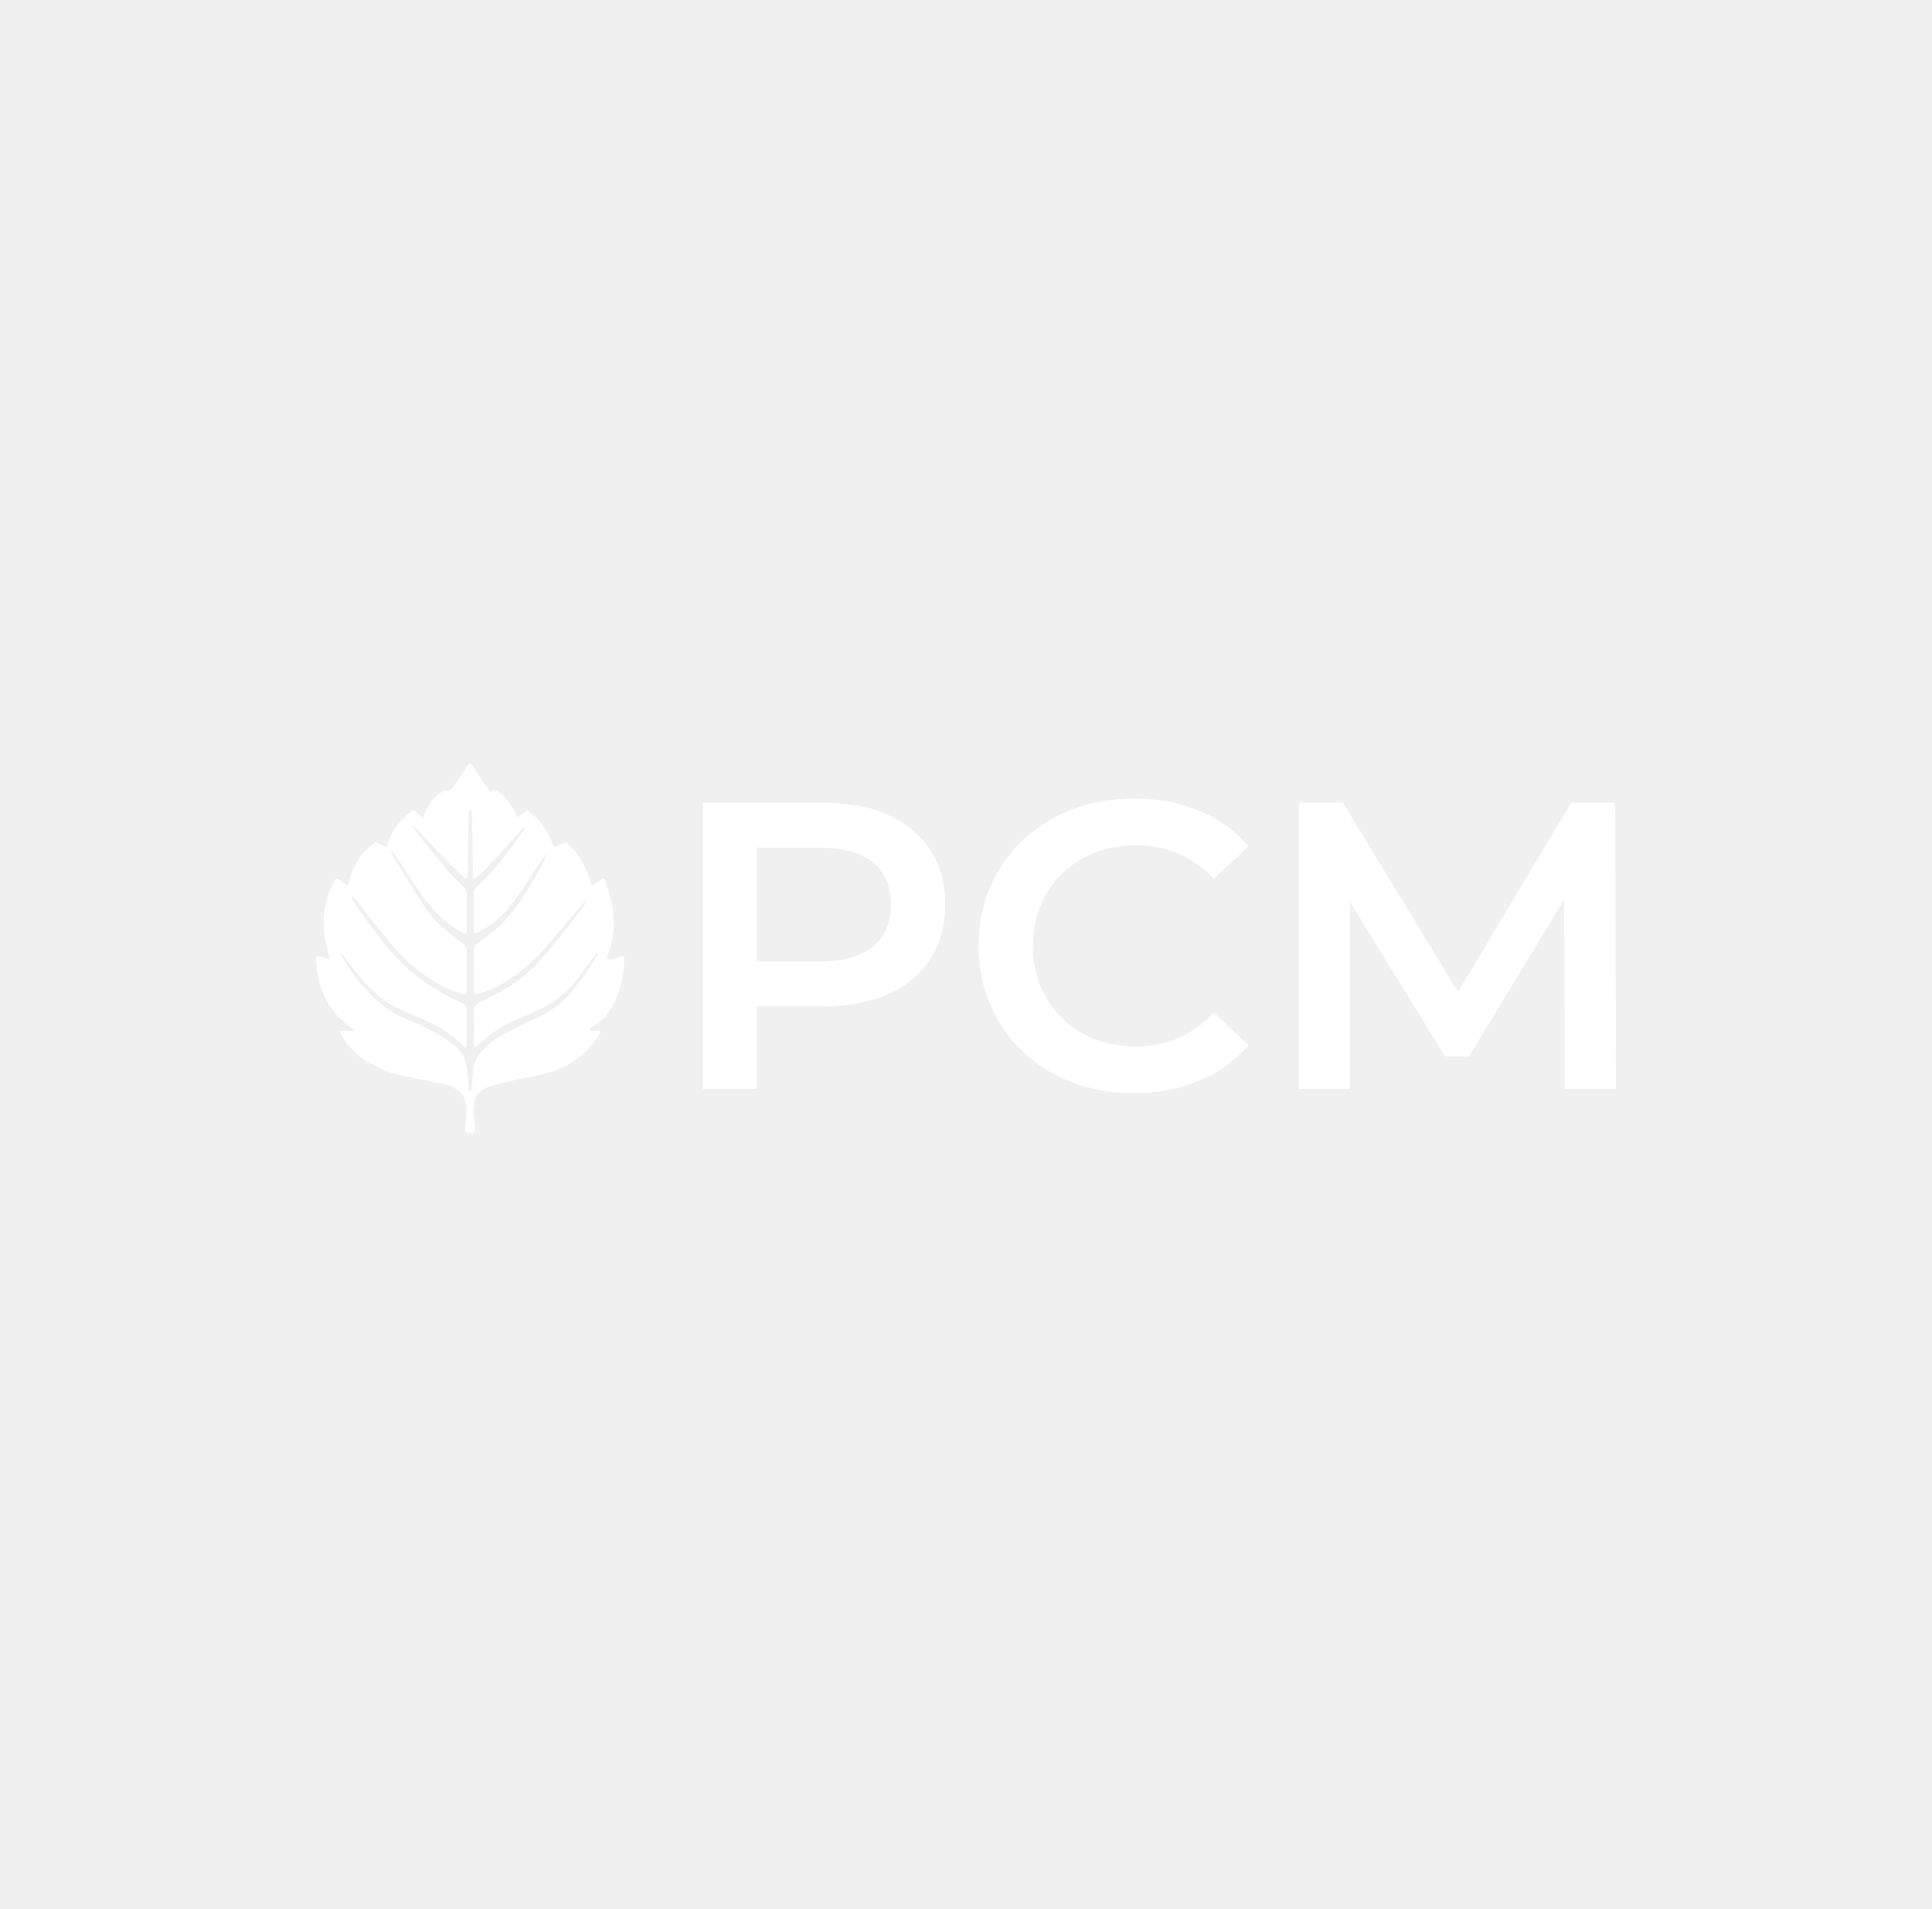
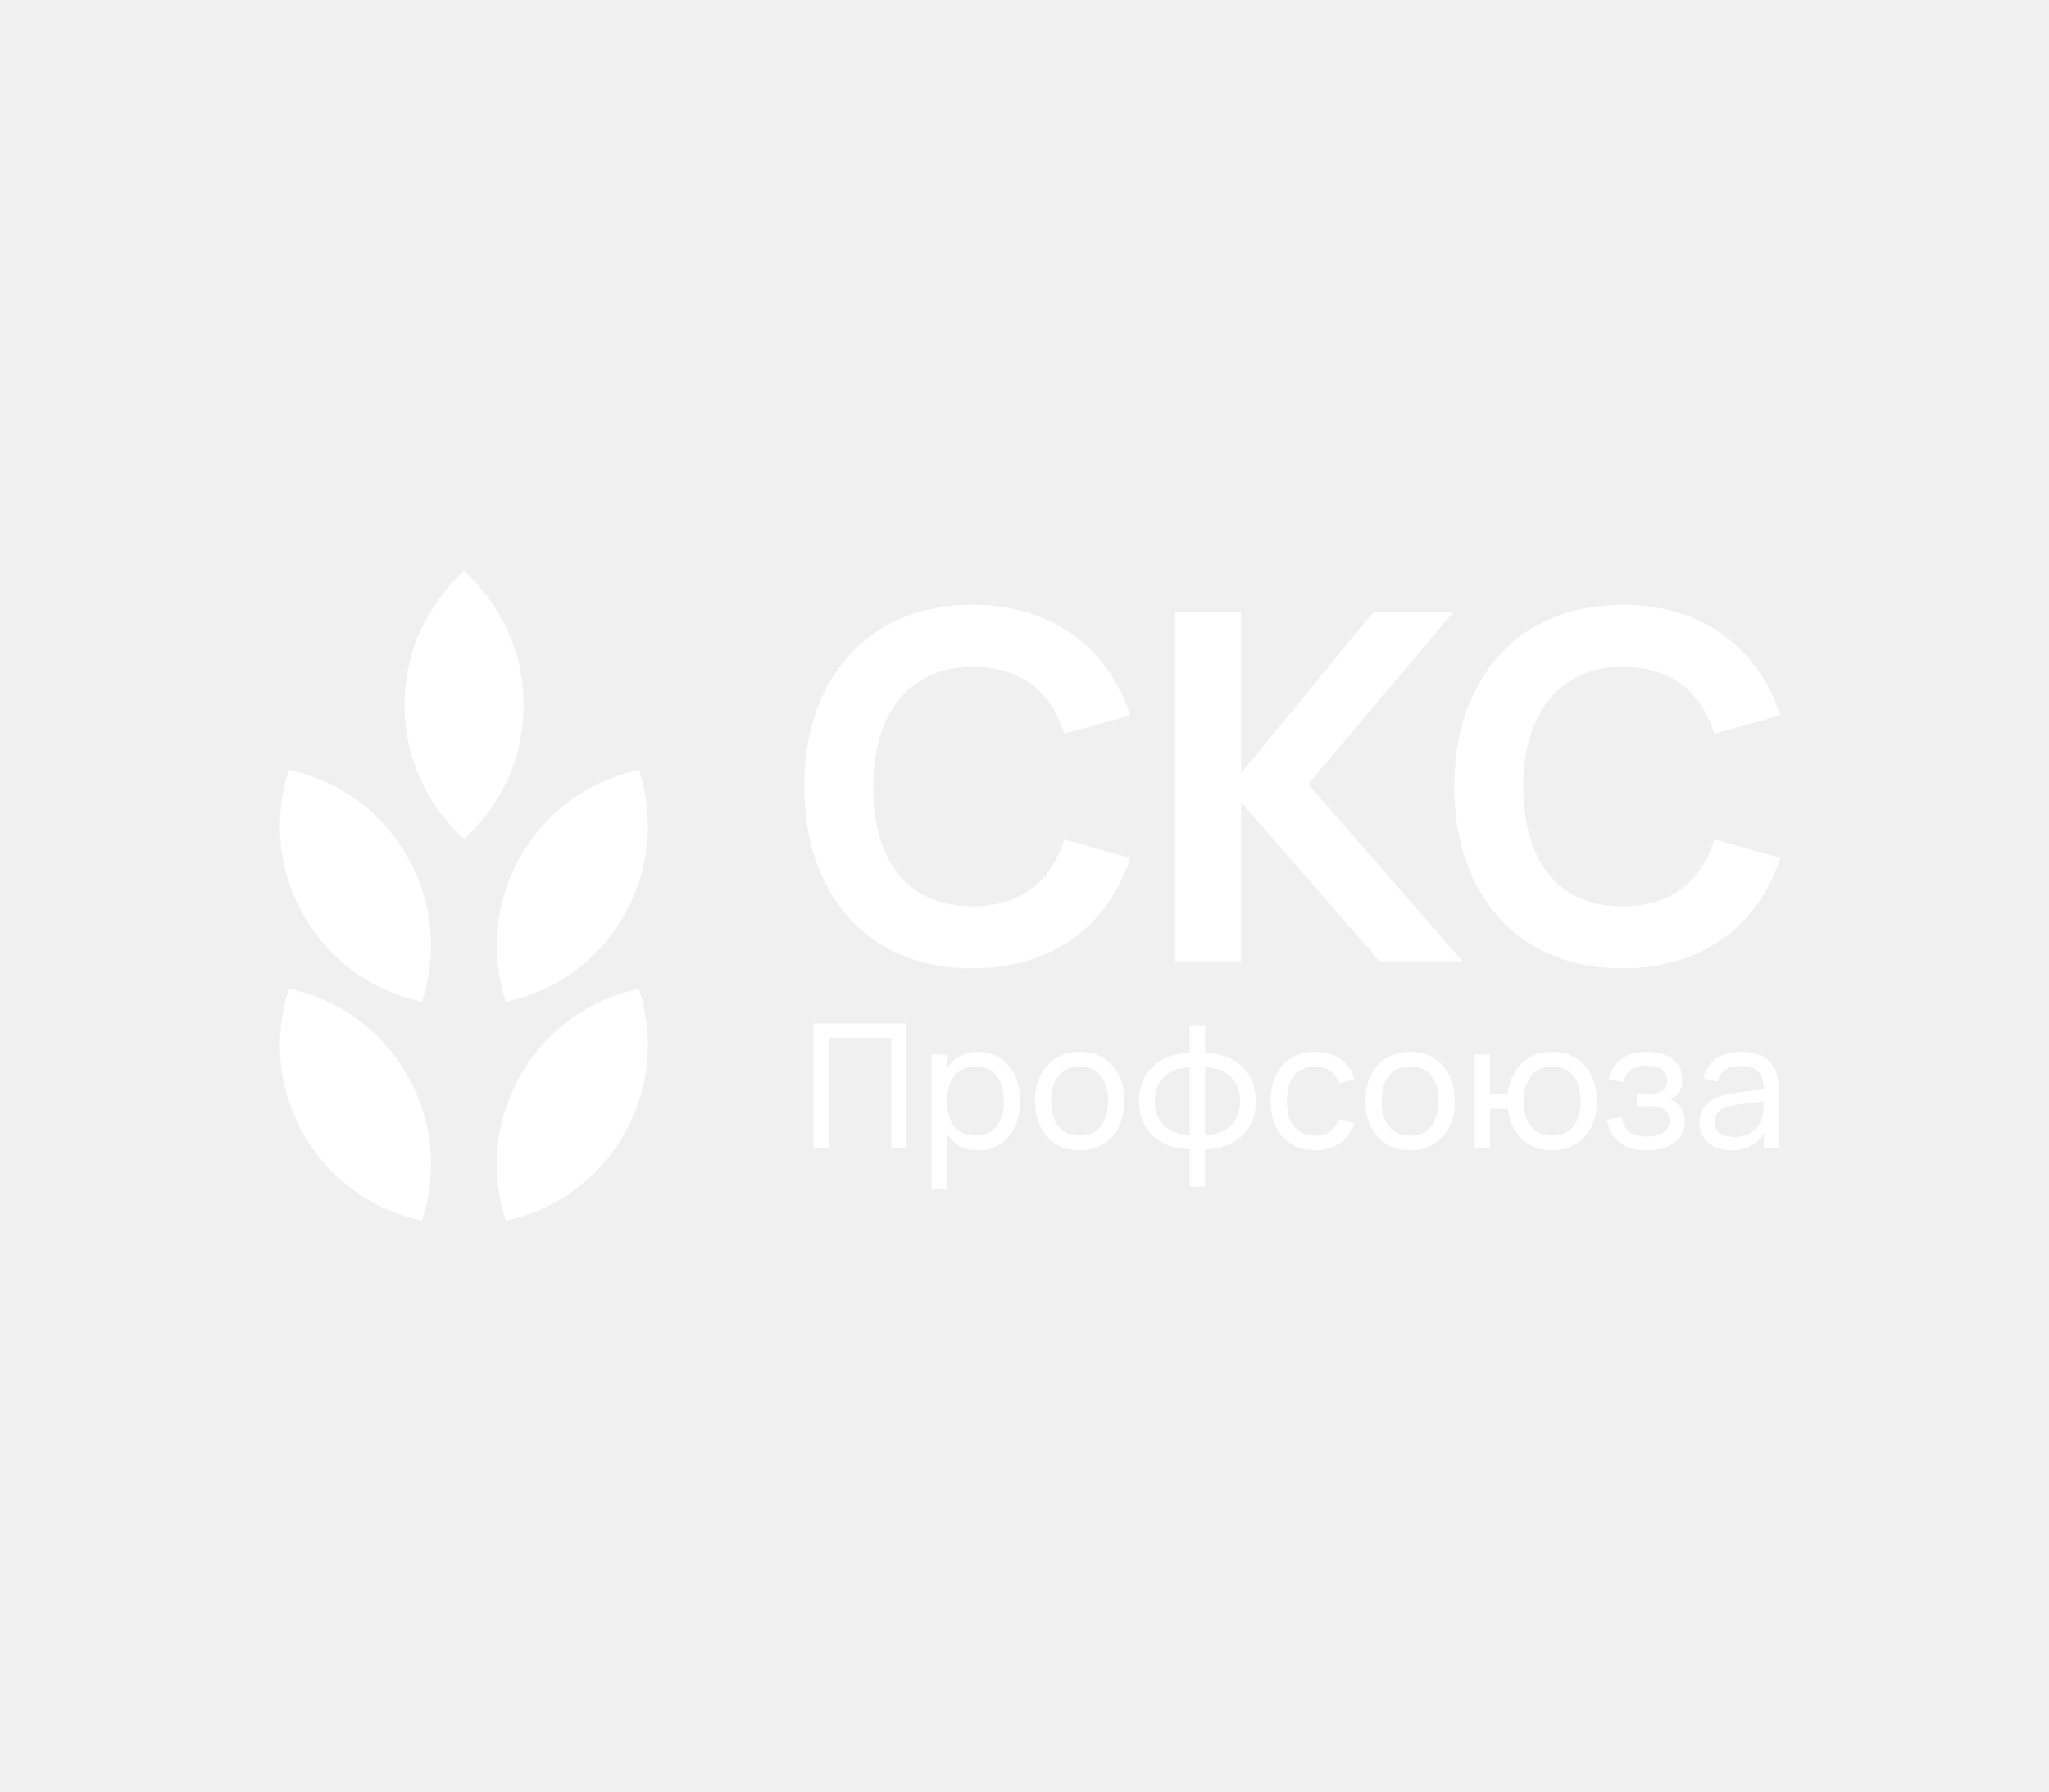
- <svg xmlns="http://www.w3.org/2000/svg" width="162" height="160" viewBox="0 0 162 160" fill="none">
-   <path d="M52.167 80.175C51.956 80.225 51.749 80.292 51.539 80.345C51.4 80.377 51.257 80.403 51.118 80.427C51.041 80.441 50.967 80.438 50.917 80.368C50.864 80.298 50.884 80.23 50.92 80.163C52.146 77.165 50.914 74.469 50.789 73.927C50.724 73.646 50.585 73.605 50.357 73.781C50.165 73.927 49.963 74.059 49.762 74.194C49.712 74.226 49.649 74.246 49.593 74.264C48.942 71.767 47.985 71.246 47.639 70.783C47.582 70.616 47.496 70.578 47.331 70.651C47.15 70.731 46.975 70.824 46.797 70.909C46.729 70.941 46.655 70.968 46.581 70.991C46.495 71.017 46.416 70.991 46.392 70.906C45.456 68.634 44.813 68.505 44.443 68.14C44.322 67.914 44.248 67.905 44.046 68.061C43.875 68.195 43.697 68.324 43.519 68.453C43.478 68.485 43.425 68.508 43.374 68.532C43.262 68.582 43.039 67.326 41.929 66.497C41.671 66.245 41.739 66.216 41.446 66.284C41.343 66.307 41.239 66.339 41.135 66.354C41.002 66.371 39.527 64.076 39.483 64H39.364C39.222 64.164 37.813 66.38 37.614 66.33C37.511 66.307 37.407 66.275 37.303 66.257C37.152 66.228 37.203 66.257 36.96 66.471C36.51 66.629 35.796 67.589 35.467 68.573C35.266 68.412 35.067 68.248 34.866 68.084C34.836 68.061 34.81 68.031 34.78 68.008C34.656 67.911 34.552 67.917 34.469 68.052C32.66 69.507 32.518 70.774 32.497 70.865C32.467 70.985 32.39 71.035 32.278 70.985C32.07 70.897 31.863 70.804 31.674 70.681C31.398 70.505 31.466 70.637 31.203 70.83C29.453 72.115 29.216 74.244 29.216 74.244C28.967 74.153 28.76 74.001 28.558 73.84C28.493 73.784 28.422 73.731 28.345 73.69C28.244 73.635 28.173 73.652 28.138 73.76C26.142 76.855 27.767 80.444 27.661 80.421C27.424 80.368 27.187 80.306 26.953 80.251C26.87 80.23 26.79 80.21 26.707 80.195C26.627 80.181 26.556 80.195 26.5 80.257V80.471C26.577 80.719 26.355 84.133 29.686 86.332C29.725 86.355 29.755 86.402 29.781 86.428C29.719 86.434 29.527 86.428 29.307 86.428C28.97 86.422 28.564 86.416 28.452 86.446C28.573 86.665 28.689 86.879 28.81 87.09C28.976 87.377 29.183 87.634 29.429 87.863C29.63 88.047 29.805 88.261 30.009 88.445C30.305 88.712 30.643 88.919 30.998 89.104C31.372 89.297 31.739 89.511 32.124 89.686C32.749 89.968 33.418 90.111 34.09 90.249C34.984 90.436 35.885 90.615 36.782 90.808C37.132 90.884 37.745 90.934 38.014 91.18C38.52 91.414 38.932 91.879 39.018 92.245C39.151 92.793 39.127 93.346 39.068 93.899C39.044 94.139 39.015 94.376 39.003 94.617C38.988 94.859 39.024 94.906 39.234 95H39.637C39.818 94.933 39.841 94.906 39.829 94.701C39.806 94.347 39.773 93.993 39.743 93.639C39.693 93.068 39.717 92.506 39.906 91.958C40.12 91.326 41.349 90.948 42.015 90.817C42.592 90.702 43.161 90.541 43.738 90.421C44.171 90.331 44.615 90.281 45.047 90.19C46.439 89.897 47.71 89.35 48.82 88.46C49.35 88.035 50.248 86.753 50.304 86.659C50.342 86.598 50.363 86.531 50.319 86.46C50.274 86.39 50.203 86.384 50.129 86.393C50.04 86.405 49.949 86.416 49.863 86.443C49.753 86.478 49.649 86.457 49.549 86.428C49.501 86.413 49.439 86.361 49.433 86.32C49.427 86.273 49.466 86.2 49.507 86.171C49.602 86.109 49.709 86.068 49.806 86.015C52.347 84.519 52.329 80.473 52.344 80.339C52.359 80.204 52.294 80.151 52.164 80.181M49.931 80.309C49.898 80.33 49.898 80.394 49.877 80.435C49.454 81.246 47.713 83.559 46.993 84.124C46.392 84.598 45.737 84.985 45.056 85.336C44.956 85.389 44.846 85.424 44.745 85.471C44.659 85.512 42.178 86.624 41.331 87.289C40.602 87.86 39.936 88.518 39.72 89.405C39.652 89.683 39.595 90.808 39.563 91.095C39.524 91.414 39.418 91.633 39.418 91.633C39.418 91.633 39.29 91.241 39.279 91.095C39.234 90.62 39.199 89.362 39.015 88.916C38.577 87.169 34.173 85.494 34.09 85.447C34.06 85.43 34.028 85.412 33.995 85.4C33.329 85.169 32.752 84.78 32.192 84.373C31.451 83.831 30.249 82.564 29.722 81.814C29.512 81.516 28.647 80.298 28.582 79.935C28.597 79.952 28.694 79.955 28.706 79.976C29.654 81.32 31.422 83.743 33.569 84.619C34.173 84.932 34.81 85.172 35.432 85.433C36.655 85.945 37.759 86.642 38.71 87.567C38.808 87.663 38.911 87.754 39.012 87.851C39.11 87.769 39.127 87.666 39.127 87.558C39.127 86.812 39.127 86.062 39.124 85.316C39.124 85.117 39.113 84.912 39.13 84.71C39.157 84.411 39.021 84.235 38.76 84.112C38.349 83.919 37.937 83.72 37.534 83.506C36.513 82.968 35.535 82.356 34.644 81.615C32.71 80.078 30.196 76.477 29.704 75.687C29.612 75.535 29.547 75.365 29.473 75.204C29.458 75.166 29.459 75.125 29.447 75.06C29.598 75.21 29.737 75.338 29.867 75.473C30.486 76.117 32.989 79.788 34.896 81.202C35.991 82.098 37.188 82.818 38.541 83.272C38.654 83.31 38.769 83.345 38.888 83.369C39.03 83.398 39.098 83.348 39.113 83.205C39.127 83.058 39.13 82.912 39.13 82.763C39.13 82.066 39.124 81.372 39.121 80.675C39.121 80.38 39.124 80.084 39.133 79.791C39.142 79.463 39 79.226 38.734 79.036C38.39 78.79 38.047 78.541 37.718 78.278C36.749 77.505 35.914 76.618 35.298 75.543C34.801 74.853 32.929 71.77 32.784 71.468C32.769 71.439 32.763 71.41 32.752 71.374C32.846 71.348 32.92 71.36 32.974 71.442C33.021 71.512 33.068 71.582 33.116 71.65C33.148 71.694 33.193 71.729 33.222 71.773C33.27 71.843 33.308 71.916 33.347 71.989C33.412 72.112 35.562 75.397 35.692 75.467C35.757 75.502 35.799 75.582 35.843 75.643C35.92 75.751 35.988 75.862 36.098 75.945C36.169 75.997 36.202 76.094 36.258 76.164C36.314 76.231 36.379 76.29 36.444 76.349C36.462 76.369 36.498 76.378 36.51 76.398C36.628 76.627 36.847 76.758 37.037 76.916C37.069 76.943 37.09 76.978 37.117 77.01C37.129 77.025 37.137 77.048 37.149 77.057C37.345 77.224 37.54 77.391 37.736 77.555C37.756 77.575 37.783 77.587 37.81 77.602C37.931 77.663 38.055 77.713 38.147 77.818C38.171 77.844 38.212 77.859 38.245 77.88C38.325 77.926 38.405 77.973 38.485 78.017C38.494 78.023 38.5 78.032 38.508 78.035C38.642 78.085 38.76 78.155 38.876 78.234C39.006 78.322 39.133 78.234 39.133 78.07C39.133 77.057 39.133 76.044 39.13 75.031C39.13 74.926 39.139 74.814 39.11 74.718C39.08 74.618 39.012 74.528 38.95 74.443C38.902 74.378 38.837 74.329 38.781 74.27C38.609 74.1 38.434 73.933 38.266 73.763C38.183 73.678 38.106 73.588 38.023 73.506C37.934 73.418 37.839 73.336 37.747 73.248C37.679 73.178 37.614 73.108 37.555 73.031C37.475 72.935 37.404 72.832 37.327 72.733C37.271 72.66 37.22 72.584 37.155 72.519C36.835 72.203 34.816 69.671 34.593 69.296C34.558 69.237 34.561 69.234 34.605 69.199C34.751 69.337 34.901 69.472 35.041 69.612C35.636 70.224 38.132 72.932 38.808 73.462C38.861 73.503 38.899 73.564 38.959 73.597C38.991 73.614 39.042 73.632 39.083 73.632C39.098 73.632 39.113 73.629 39.127 73.623C39.169 73.602 39.213 73.535 39.216 73.482C39.225 73.283 39.216 73.078 39.222 72.876C39.228 72.235 39.24 71.594 39.249 70.953C39.261 70.133 39.27 69.314 39.282 68.491C39.282 68.368 39.282 68.245 39.299 68.128C39.317 68.031 39.367 67.938 39.412 67.829C39.518 67.923 39.563 68.022 39.569 68.134C39.581 68.38 39.587 68.629 39.592 68.874C39.607 69.782 39.616 70.689 39.634 71.594C39.64 72.127 39.655 72.66 39.663 73.19C39.663 73.278 39.655 73.368 39.649 73.459C39.649 73.532 39.66 73.6 39.735 73.638C39.809 73.676 39.871 73.638 39.927 73.594C40.801 72.894 43.247 70.072 44.014 69.261C44.032 69.243 44.046 69.22 44.061 69.199C44.067 69.205 44.076 69.211 44.082 69.214C44.07 69.243 44.061 69.275 44.046 69.308C43.765 69.99 41.68 72.616 41.174 73.149C40.747 73.597 40.312 74.039 39.88 74.478C39.8 74.56 39.746 74.653 39.746 74.768C39.746 75.839 39.743 76.911 39.746 77.982C39.746 78.243 39.832 78.292 40.072 78.172C40.736 77.847 41.325 77.414 41.867 76.916C43.108 75.953 44.81 72.909 45.332 72.203C45.468 72.019 45.61 71.84 45.749 71.661C45.758 71.65 45.77 71.641 45.805 71.641C45.746 71.814 45.69 71.986 45.625 72.153C45.37 72.791 43.558 75.871 42.814 76.621C42.207 77.394 41.47 78.032 40.685 78.62C40.499 78.764 40.312 78.91 40.114 79.039C39.832 79.218 39.714 79.463 39.732 79.794C39.749 80.134 39.74 80.473 39.74 80.816C39.743 81.574 39.743 82.335 39.746 83.097C39.746 83.117 39.746 83.135 39.746 83.155C39.764 83.348 39.832 83.401 40.022 83.351C40.525 83.216 41.008 83.02 41.479 82.798C42.64 82.248 43.658 81.504 44.588 80.632C45.607 79.756 48.592 75.994 49.128 75.485C49.146 75.467 49.167 75.453 49.187 75.438C49.196 75.441 49.202 75.447 49.211 75.45C49.164 75.561 49.122 75.681 49.069 75.786C48.906 76.103 46.19 79.557 45.506 80.26C44.411 81.636 43.001 82.616 41.452 83.421C41.058 83.626 40.658 83.817 40.265 84.016C40.191 84.054 40.123 84.095 40.054 84.142C39.797 84.314 39.693 84.566 39.717 84.865C39.779 85.72 39.734 86.575 39.729 87.432C39.729 87.587 39.746 87.722 39.818 87.839C39.939 87.734 40.057 87.631 40.173 87.529C40.744 87.016 41.337 86.536 42.003 86.15C42.728 85.722 43.498 85.371 44.286 85.061C45.654 84.525 46.874 83.764 47.896 82.716C48.184 82.42 49.584 80.453 49.857 80.143C49.886 80.108 49.907 80.069 49.928 80.028C49.99 79.914 49.996 79.914 50.132 79.967C50.073 80.078 50.073 80.219 49.943 80.298" fill="white" />
-   <path d="M74.454 68.33C72.917 67.645 71.073 67.299 68.919 67.299H58.928V91.308H63.438V84.379H68.919C71.07 84.379 72.915 84.036 74.454 83.351C75.994 82.666 77.179 81.682 78.011 80.4C78.843 79.121 79.261 77.599 79.261 75.839C79.261 74.08 78.843 72.557 78.011 71.278C77.179 69.999 75.991 69.015 74.454 68.327M73.205 79.355C72.198 80.189 70.702 80.608 68.712 80.608H63.438V71.073H68.712C70.702 71.073 72.198 71.486 73.205 72.308C74.212 73.131 74.715 74.308 74.715 75.842C74.715 77.376 74.212 78.524 73.205 79.358" fill="white" />
-   <path d="M89.059 73.233C89.832 72.478 90.747 71.895 91.799 71.486C92.85 71.073 94.014 70.868 95.284 70.868C96.555 70.868 97.736 71.102 98.823 71.57C99.91 72.039 100.893 72.741 101.773 73.678L104.687 70.967C103.552 69.641 102.167 68.64 100.523 67.967C98.879 67.293 97.064 66.954 95.077 66.954C93.202 66.954 91.479 67.258 89.906 67.864C88.334 68.47 86.957 69.328 85.778 70.437C84.599 71.547 83.684 72.856 83.036 74.363C82.387 75.874 82.064 77.519 82.064 79.302C82.064 81.085 82.387 82.733 83.036 84.241C83.684 85.749 84.591 87.06 85.76 88.167C86.927 89.276 88.304 90.134 89.888 90.74C91.473 91.346 93.191 91.651 95.041 91.651C97.055 91.651 98.879 91.308 100.523 90.62C102.164 89.935 103.552 88.94 104.687 87.637L101.773 84.894C100.893 85.854 99.91 86.568 98.823 87.037C97.736 87.505 96.558 87.739 95.284 87.739C94.011 87.739 92.85 87.534 91.799 87.122C90.747 86.712 89.832 86.126 89.059 85.374C88.283 84.618 87.682 83.729 87.256 82.698C86.826 81.671 86.613 80.537 86.613 79.302C86.613 78.067 86.826 76.934 87.256 75.906C87.682 74.876 88.283 73.986 89.059 73.23" fill="white" />
-   <path d="M135.5 91.308L135.431 67.299H131.753L122.256 83.184L112.599 67.299H108.924V91.308H113.191V75.608L121.169 88.565H123.183L131.164 75.403L131.197 91.308H135.5Z" fill="white" />
+ <svg xmlns="http://www.w3.org/2000/svg" width="183" height="160" viewBox="0 0 183 160" fill="none">
+   <path d="M41.445 51C38.181 53.938 36.125 58.206 36.125 62.956C36.125 67.707 38.181 71.975 41.445 74.913C44.709 71.975 46.765 67.707 46.765 62.956C46.765 58.206 44.709 53.938 41.445 51Z" fill="white" />
+   <path d="M25.8 68.745C24.434 72.929 24.777 77.659 27.14 81.773C29.504 85.888 33.406 88.55 37.695 89.453C39.061 85.269 38.718 80.539 36.355 76.425C33.991 72.311 30.089 69.648 25.8 68.745Z" fill="white" />
+   <path d="M25.8 88.291C24.434 92.476 24.777 97.206 27.14 101.32C29.504 105.435 33.406 108.097 37.695 109C39.061 104.816 38.718 100.086 36.355 95.972C33.991 91.858 30.089 89.195 25.8 88.291Z" fill="white" />
+   <path d="M57.062 68.745C58.428 72.929 58.086 77.659 55.722 81.773C53.358 85.888 49.456 88.55 45.167 89.453C43.801 85.269 44.144 80.539 46.508 76.425C48.871 72.311 52.773 69.648 57.062 68.745Z" fill="white" />
+   <path d="M57.062 88.291C58.428 92.475 58.086 97.205 55.722 101.319C53.358 105.434 49.456 108.097 45.167 109C43.801 104.815 44.144 100.086 46.508 95.972C48.871 91.858 52.773 89.194 57.062 88.291Z" fill="white" />
+   <path d="M80.58 85.308C78.721 84.528 77.145 83.424 75.853 81.995C74.561 80.567 73.566 78.856 72.87 76.865C72.174 74.873 71.826 72.665 71.826 70.24C71.826 67.816 72.174 65.608 72.87 63.616C73.566 61.625 74.561 59.914 75.853 58.486C77.145 57.057 78.721 55.953 80.58 55.173C82.44 54.395 84.532 54.005 86.858 54.005C88.637 54.005 90.278 54.236 91.779 54.698C93.279 55.159 94.625 55.817 95.817 56.667C97.008 57.519 98.038 58.554 98.907 59.773C99.776 60.993 100.454 62.359 100.942 63.875L95.041 65.521C94.754 64.582 94.366 63.742 93.879 62.998C93.39 62.255 92.805 61.627 92.123 61.115C91.44 60.603 90.662 60.213 89.787 59.946C88.911 59.68 87.935 59.545 86.858 59.545C85.437 59.545 84.177 59.797 83.079 60.303C81.981 60.809 81.055 61.526 80.301 62.456C79.547 63.387 78.973 64.51 78.578 65.823C78.183 67.135 77.986 68.608 77.986 70.238C77.986 71.868 78.172 73.323 78.545 74.643C78.919 75.964 79.475 77.089 80.214 78.02C80.954 78.951 81.876 79.669 82.981 80.174C84.087 80.679 85.379 80.931 86.858 80.931C87.935 80.931 88.91 80.798 89.787 80.53C90.662 80.264 91.442 79.874 92.123 79.362C92.805 78.85 93.39 78.222 93.879 77.478C94.366 76.735 94.754 75.894 95.041 74.957L100.942 76.603C100.453 78.118 99.775 79.485 98.907 80.704C98.038 81.924 97.008 82.959 95.817 83.811C94.625 84.662 93.279 85.319 91.779 85.78C90.279 86.242 88.638 86.473 86.858 86.473C84.532 86.473 82.44 86.083 80.58 85.304" fill="white" />
+   <path d="M104.947 54.656H110.848V85.827H104.947V54.656ZM122.649 54.656H129.799L116.835 70.026L130.618 85.828H123.209L109.75 70.373L122.649 54.657V54.656Z" fill="white" />
+   <path d="M138.639 85.308C136.779 84.528 135.204 83.424 133.912 81.995C132.62 80.567 131.625 78.856 130.929 76.865C130.232 74.873 129.885 72.665 129.885 70.24C129.885 67.816 130.233 65.608 130.929 63.616C131.625 61.625 132.62 59.914 133.912 58.486C135.204 57.057 136.779 55.953 138.639 55.173C140.498 54.395 142.59 54.005 144.917 54.005C146.696 54.005 148.336 54.236 149.838 54.698C151.338 55.159 152.683 55.817 153.875 56.667C155.067 57.519 156.097 58.554 156.966 59.773C157.834 60.993 158.513 62.359 159 63.875L153.1 65.521C152.813 64.582 152.425 63.742 151.937 62.998C151.448 62.255 150.863 61.627 150.182 61.115C149.5 60.603 148.721 60.213 147.845 59.946C146.97 59.68 145.994 59.545 144.917 59.545C143.495 59.545 142.235 59.797 141.137 60.303C140.039 60.809 139.113 61.526 138.359 62.456C137.606 63.387 137.031 64.51 136.637 65.823C136.242 67.135 136.044 68.608 136.044 70.238C136.044 71.868 136.23 73.323 136.604 74.643C136.978 75.964 137.533 77.089 138.273 78.02C139.013 78.951 139.934 79.669 141.04 80.174C142.145 80.679 143.437 80.931 144.917 80.931C145.994 80.931 146.969 80.798 147.845 80.53C148.721 80.264 149.5 79.874 150.182 79.362C150.863 78.85 151.448 78.222 151.937 77.478C152.425 76.735 152.813 75.894 153.1 74.957L159 76.603C158.512 78.118 157.833 79.485 156.966 80.704C156.097 81.924 155.067 82.959 153.875 83.811C152.683 84.662 151.338 85.319 149.838 85.78C148.337 86.242 146.697 86.473 144.917 86.473C142.59 86.473 140.498 86.083 138.639 85.304" fill="white" />
+   <path d="M72.652 102.486V91.383H80.975V102.486H79.602V92.686H74.025V102.486H72.652Z" fill="white" />
+   <path d="M83.213 94.159H84.578V106.187H83.213V94.159ZM87.347 102.717C86.749 102.717 86.236 102.608 85.81 102.389C85.382 102.171 85.034 101.866 84.763 101.476C84.493 101.085 84.294 100.62 84.169 100.08C84.045 99.541 83.981 98.953 83.981 98.315C83.981 97.677 84.045 97.082 84.173 96.546C84.301 96.008 84.501 95.546 84.774 95.158C85.048 94.77 85.397 94.468 85.821 94.252C86.245 94.037 86.754 93.929 87.347 93.929C87.94 93.929 88.445 94.037 88.908 94.252C89.37 94.468 89.766 94.77 90.093 95.158C90.421 95.547 90.673 96.008 90.849 96.546C91.026 97.083 91.115 97.673 91.115 98.315C91.115 98.957 91.025 99.564 90.846 100.104C90.667 100.643 90.414 101.106 90.087 101.491C89.759 101.877 89.365 102.178 88.901 102.393C88.439 102.609 87.92 102.717 87.347 102.717ZM87.117 101.414C87.547 101.414 87.92 101.338 88.237 101.187C88.554 101.035 88.819 100.824 89.031 100.551C89.244 100.279 89.402 99.953 89.507 99.572C89.612 99.192 89.664 98.772 89.664 98.315C89.664 97.858 89.61 97.424 89.503 97.043C89.395 96.662 89.235 96.339 89.023 96.071C88.81 95.803 88.546 95.597 88.229 95.45C87.913 95.303 87.541 95.231 87.117 95.231C86.693 95.231 86.306 95.307 85.99 95.459C85.673 95.611 85.409 95.822 85.2 96.094C84.99 96.366 84.834 96.69 84.732 97.066C84.63 97.441 84.578 97.858 84.578 98.315C84.578 98.772 84.632 99.208 84.739 99.591C84.847 99.975 85.008 100.301 85.222 100.571C85.437 100.84 85.703 101.049 86.016 101.195C86.33 101.342 86.697 101.414 87.116 101.414" fill="white" />
+   <path d="M94.761 102.397C94.268 102.183 93.848 101.881 93.503 101.49C93.158 101.099 92.893 100.634 92.71 100.095C92.526 99.555 92.434 98.961 92.434 98.314C92.434 97.666 92.527 97.066 92.713 96.528C92.899 95.99 93.166 95.53 93.511 95.145C93.856 94.759 94.276 94.46 94.769 94.246C95.262 94.032 95.813 93.925 96.422 93.925C97.031 93.925 97.603 94.032 98.094 94.246C98.585 94.46 99.003 94.76 99.349 95.148C99.694 95.536 99.958 95.999 100.142 96.54C100.326 97.08 100.418 97.671 100.418 98.314C100.418 98.956 100.326 99.563 100.142 100.102C99.958 100.642 99.692 101.106 99.345 101.493C98.997 101.882 98.578 102.182 98.087 102.396C97.596 102.608 97.041 102.715 96.422 102.715C95.803 102.715 95.255 102.608 94.761 102.396M97.527 101.193C97.843 101.046 98.109 100.838 98.32 100.568C98.533 100.298 98.694 99.974 98.803 99.592C98.913 99.212 98.969 98.785 98.969 98.312C98.969 97.84 98.914 97.411 98.803 97.028C98.694 96.646 98.533 96.322 98.32 96.057C98.108 95.792 97.843 95.587 97.527 95.443C97.209 95.299 96.842 95.227 96.422 95.227C96.002 95.227 95.634 95.301 95.318 95.448C95 95.594 94.736 95.801 94.523 96.068C94.311 96.335 94.151 96.659 94.043 97.039C93.936 97.419 93.882 97.843 93.882 98.311C93.882 98.779 93.937 99.212 94.047 99.596C94.156 99.979 94.319 100.305 94.533 100.575C94.748 100.845 95.014 101.052 95.331 101.196C95.647 101.34 96.011 101.412 96.42 101.412C96.829 101.412 97.207 101.339 97.525 101.193" fill="white" />
+   <path d="M106.264 102.624C105.64 102.609 105.054 102.51 104.507 102.328C103.96 102.145 103.481 101.875 103.07 101.519C102.658 101.162 102.333 100.718 102.095 100.188C101.858 99.658 101.738 99.039 101.738 98.33C101.738 97.621 101.857 97 102.095 96.468C102.333 95.936 102.658 95.491 103.07 95.135C103.482 94.778 103.96 94.506 104.507 94.32C105.054 94.135 105.64 94.035 106.264 94.02V91.537H107.629V94.02C108.253 94.035 108.84 94.135 109.389 94.32C109.939 94.506 110.418 94.776 110.827 95.135C111.235 95.491 111.561 95.936 111.801 96.468C112.041 97 112.161 97.621 112.161 98.33C112.161 99.039 112.041 99.66 111.801 100.191C111.561 100.723 111.235 101.167 110.827 101.522C110.418 101.877 109.938 102.145 109.389 102.328C108.839 102.51 108.253 102.609 107.629 102.624V105.955H106.264V102.624ZM106.264 95.3C105.794 95.311 105.366 95.386 104.983 95.528C104.599 95.669 104.271 95.868 103.997 96.125C103.723 96.381 103.512 96.696 103.364 97.07C103.216 97.442 103.142 97.863 103.142 98.33C103.142 98.797 103.216 99.216 103.364 99.587C103.512 99.957 103.724 100.271 103.997 100.527C104.271 100.784 104.599 100.982 104.983 101.121C105.366 101.26 105.794 101.335 106.264 101.345V95.3ZM107.629 101.345C108.105 101.339 108.534 101.266 108.918 101.125C109.301 100.984 109.63 100.785 109.903 100.528C110.177 100.272 110.386 99.958 110.532 99.588C110.678 99.218 110.75 98.799 110.75 98.331C110.75 97.863 110.676 97.443 110.532 97.071C110.386 96.699 110.177 96.382 109.903 96.123C109.629 95.864 109.301 95.662 108.918 95.521C108.534 95.38 108.105 95.306 107.629 95.302V101.347V101.345Z" fill="white" />
+   <path d="M115.778 102.397C115.29 102.183 114.875 101.883 114.536 101.498C114.196 101.112 113.935 100.65 113.753 100.11C113.571 99.57 113.48 98.974 113.48 98.321C113.48 97.668 113.573 97.063 113.757 96.52C113.941 95.978 114.204 95.516 114.547 95.132C114.89 94.749 115.305 94.453 115.794 94.241C116.282 94.031 116.832 93.925 117.446 93.925C117.881 93.925 118.289 93.983 118.67 94.095C119.05 94.208 119.394 94.368 119.701 94.577C120.008 94.785 120.27 95.04 120.487 95.341C120.704 95.641 120.866 95.976 120.974 96.347L119.624 96.756C119.446 96.272 119.162 95.898 118.773 95.63C118.384 95.363 117.937 95.229 117.431 95.229C117.022 95.229 116.661 95.302 116.349 95.449C116.037 95.595 115.776 95.803 115.567 96.073C115.358 96.343 115.199 96.667 115.091 97.045C114.984 97.422 114.93 97.848 114.93 98.321C114.93 98.795 114.983 99.206 115.087 99.586C115.192 99.966 115.35 100.292 115.562 100.562C115.775 100.831 116.037 101.041 116.349 101.189C116.661 101.338 117.022 101.413 117.431 101.413C117.977 101.413 118.428 101.288 118.781 101.035C119.134 100.783 119.404 100.424 119.594 99.956L120.974 100.318C120.831 100.704 120.646 101.046 120.418 101.347C120.19 101.648 119.927 101.899 119.628 102.099C119.329 102.3 118.994 102.453 118.626 102.557C118.258 102.663 117.859 102.715 117.43 102.715C116.816 102.715 116.265 102.608 115.776 102.396" fill="white" />
+   <path d="M124.276 102.397C123.783 102.183 123.363 101.881 123.018 101.49C122.673 101.099 122.407 100.634 122.223 100.095C122.039 99.555 121.947 98.961 121.947 98.314C121.947 97.666 122.04 97.066 122.227 96.528C122.413 95.99 122.679 95.53 123.024 95.145C123.37 94.759 123.789 94.46 124.282 94.246C124.775 94.032 125.327 93.925 125.936 93.925C126.545 93.925 127.117 94.032 127.608 94.246C128.099 94.46 128.516 94.76 128.862 95.148C129.207 95.536 129.471 95.999 129.655 96.54C129.839 97.08 129.931 97.671 129.931 98.314C129.931 98.956 129.839 99.563 129.655 100.102C129.471 100.642 129.205 101.106 128.857 101.493C128.51 101.882 128.09 102.182 127.599 102.396C127.108 102.608 126.553 102.715 125.935 102.715C125.317 102.715 124.768 102.608 124.274 102.396M127.038 101.193C127.355 101.046 127.62 100.838 127.832 100.568C128.044 100.298 128.205 99.974 128.315 99.592C128.424 99.212 128.48 98.785 128.48 98.312C128.48 97.84 128.425 97.411 128.315 97.028C128.204 96.646 128.044 96.322 127.832 96.057C127.619 95.792 127.355 95.587 127.038 95.443C126.72 95.299 126.353 95.227 125.934 95.227C125.514 95.227 125.146 95.301 124.829 95.448C124.512 95.594 124.247 95.801 124.036 96.068C123.823 96.335 123.663 96.659 123.556 97.039C123.448 97.419 123.395 97.843 123.395 98.311C123.395 98.779 123.45 99.212 123.56 99.596C123.67 99.979 123.832 100.305 124.047 100.575C124.262 100.845 124.528 101.052 124.844 101.196C125.161 101.34 125.525 101.412 125.934 101.412C126.342 101.412 126.72 101.339 127.038 101.193Z" fill="white" />
+   <path d="M134.988 99.009H133.07V102.486H131.705V94.159H133.07V97.636H134.988V99.009ZM136.955 102.394C136.462 102.178 136.042 101.876 135.697 101.487C135.352 101.1 135.089 100.636 134.907 100.096C134.725 99.556 134.635 98.963 134.635 98.315C134.635 97.667 134.728 97.066 134.916 96.526C135.102 95.987 135.368 95.525 135.713 95.142C136.059 94.76 136.478 94.461 136.971 94.247C137.464 94.034 138.016 93.927 138.624 93.927C139.232 93.927 139.798 94.035 140.293 94.251C140.786 94.466 141.205 94.768 141.551 95.157C141.896 95.545 142.16 96.007 142.344 96.545C142.528 97.082 142.62 97.672 142.62 98.315C142.62 98.958 142.527 99.564 142.34 100.104C142.153 100.644 141.887 101.106 141.542 101.492C141.197 101.877 140.777 102.178 140.284 102.394C139.79 102.61 139.236 102.718 138.623 102.718C138.009 102.718 137.448 102.61 136.955 102.394ZM139.739 101.187C140.059 101.035 140.324 100.823 140.537 100.55C140.75 100.278 140.907 99.953 141.013 99.575C141.118 99.197 141.17 98.778 141.17 98.314C141.17 97.85 141.117 97.422 141.009 97.042C140.902 96.662 140.742 96.338 140.529 96.07C140.317 95.803 140.053 95.597 139.736 95.449C139.419 95.302 139.048 95.23 138.624 95.23C138.2 95.23 137.812 95.306 137.493 95.458C137.173 95.61 136.91 95.821 136.703 96.094C136.496 96.367 136.341 96.69 136.239 97.066C136.137 97.442 136.086 97.858 136.086 98.315C136.086 98.772 136.14 99.208 136.247 99.592C136.354 99.975 136.514 100.301 136.727 100.571C136.94 100.841 137.204 101.049 137.52 101.195C137.837 101.342 138.203 101.415 138.617 101.415C139.031 101.415 139.421 101.339 139.741 101.188" fill="white" />
+   <path d="M147.1 102.717C146.614 102.717 146.17 102.663 145.766 102.555C145.362 102.447 145.006 102.28 144.7 102.054C144.393 101.828 144.139 101.544 143.937 101.202C143.735 100.861 143.596 100.456 143.52 99.989L144.823 99.75C144.87 100.043 144.952 100.297 145.069 100.513C145.186 100.729 145.34 100.911 145.529 101.056C145.719 101.202 145.941 101.311 146.196 101.384C146.452 101.456 146.741 101.492 147.063 101.492C147.728 101.492 148.237 101.367 148.59 101.114C148.942 100.862 149.119 100.518 149.119 100.081C149.119 99.844 149.076 99.644 148.993 99.48C148.909 99.316 148.791 99.181 148.64 99.079C148.489 98.976 148.312 98.9 148.111 98.852C147.909 98.803 147.688 98.778 147.448 98.778H146.175V97.645H147.448C147.678 97.645 147.883 97.621 148.061 97.572C148.24 97.523 148.392 97.451 148.518 97.356C148.643 97.261 148.74 97.146 148.806 97.009C148.872 96.874 148.905 96.715 148.905 96.535C148.905 96.314 148.866 96.119 148.787 95.95C148.708 95.78 148.59 95.636 148.434 95.518C148.278 95.4 148.087 95.31 147.859 95.248C147.631 95.186 147.367 95.155 147.064 95.155C146.762 95.155 146.478 95.188 146.24 95.256C146.003 95.323 145.799 95.42 145.631 95.549C145.462 95.677 145.324 95.833 145.217 96.016C145.109 96.198 145.025 96.406 144.964 96.637L143.66 96.398C143.773 95.935 143.94 95.547 144.163 95.234C144.385 94.92 144.647 94.667 144.948 94.475C145.25 94.282 145.584 94.143 145.95 94.058C146.316 93.974 146.698 93.932 147.097 93.932C147.598 93.932 148.044 93.99 148.435 94.106C148.826 94.221 149.157 94.389 149.428 94.607C149.699 94.825 149.905 95.091 150.046 95.404C150.186 95.718 150.257 96.073 150.257 96.468C150.257 96.715 150.226 96.938 150.161 97.135C150.097 97.333 150.003 97.508 149.88 97.659C149.758 97.811 149.607 97.941 149.428 98.049C149.248 98.157 149.042 98.244 148.807 98.311L148.822 98.103C149.047 98.124 149.259 98.188 149.459 98.296C149.658 98.404 149.834 98.543 149.988 98.716C150.141 98.888 150.262 99.092 150.348 99.326C150.435 99.559 150.479 99.818 150.479 100.101C150.479 100.486 150.403 100.84 150.252 101.161C150.101 101.482 149.882 101.758 149.592 101.99C149.303 102.221 148.95 102.401 148.534 102.53C148.117 102.659 147.64 102.722 147.103 102.722" fill="white" />
+   <path d="M158.054 94.802C158.612 95.386 158.89 96.268 158.89 97.45V102.485H157.525V101.174C157.233 101.683 156.846 102.068 156.362 102.328C155.879 102.587 155.3 102.716 154.625 102.716C154.19 102.716 153.799 102.66 153.452 102.547C153.104 102.433 152.807 102.27 152.562 102.058C152.317 101.844 152.127 101.587 151.994 101.287C151.862 100.986 151.795 100.648 151.795 100.272C151.795 99.846 151.872 99.477 152.025 99.166C152.178 98.856 152.4 98.59 152.689 98.372C152.978 98.154 153.329 97.98 153.743 97.852C154.157 97.723 154.623 97.626 155.139 97.559L157.785 97.228L157.847 98.299L155.293 98.623C154.915 98.67 154.589 98.733 154.318 98.816C154.048 98.899 153.825 99.003 153.651 99.132C153.477 99.261 153.35 99.411 153.268 99.583C153.185 99.756 153.145 99.954 153.145 100.181C153.145 100.628 153.293 100.965 153.59 101.191C153.886 101.417 154.328 101.53 154.917 101.53C155.239 101.53 155.537 101.485 155.811 101.395C156.085 101.304 156.327 101.178 156.54 101.013C156.752 100.849 156.931 100.651 157.077 100.42C157.222 100.188 157.329 99.932 157.395 99.649C157.457 99.443 157.494 99.224 157.507 98.99C157.52 98.757 157.527 98.546 157.527 98.361V97.297C157.527 96.927 157.486 96.609 157.404 96.341C157.322 96.073 157.198 95.853 157.032 95.678C156.865 95.503 156.656 95.375 156.403 95.292C156.149 95.21 155.851 95.169 155.51 95.169C154.921 95.169 154.453 95.286 154.106 95.519C153.759 95.753 153.515 96.112 153.377 96.596L152.104 96.272C152.308 95.51 152.703 94.93 153.288 94.529C153.874 94.128 154.62 93.928 155.525 93.928C156.655 93.928 157.498 94.22 158.056 94.803" fill="white" />
</svg>
